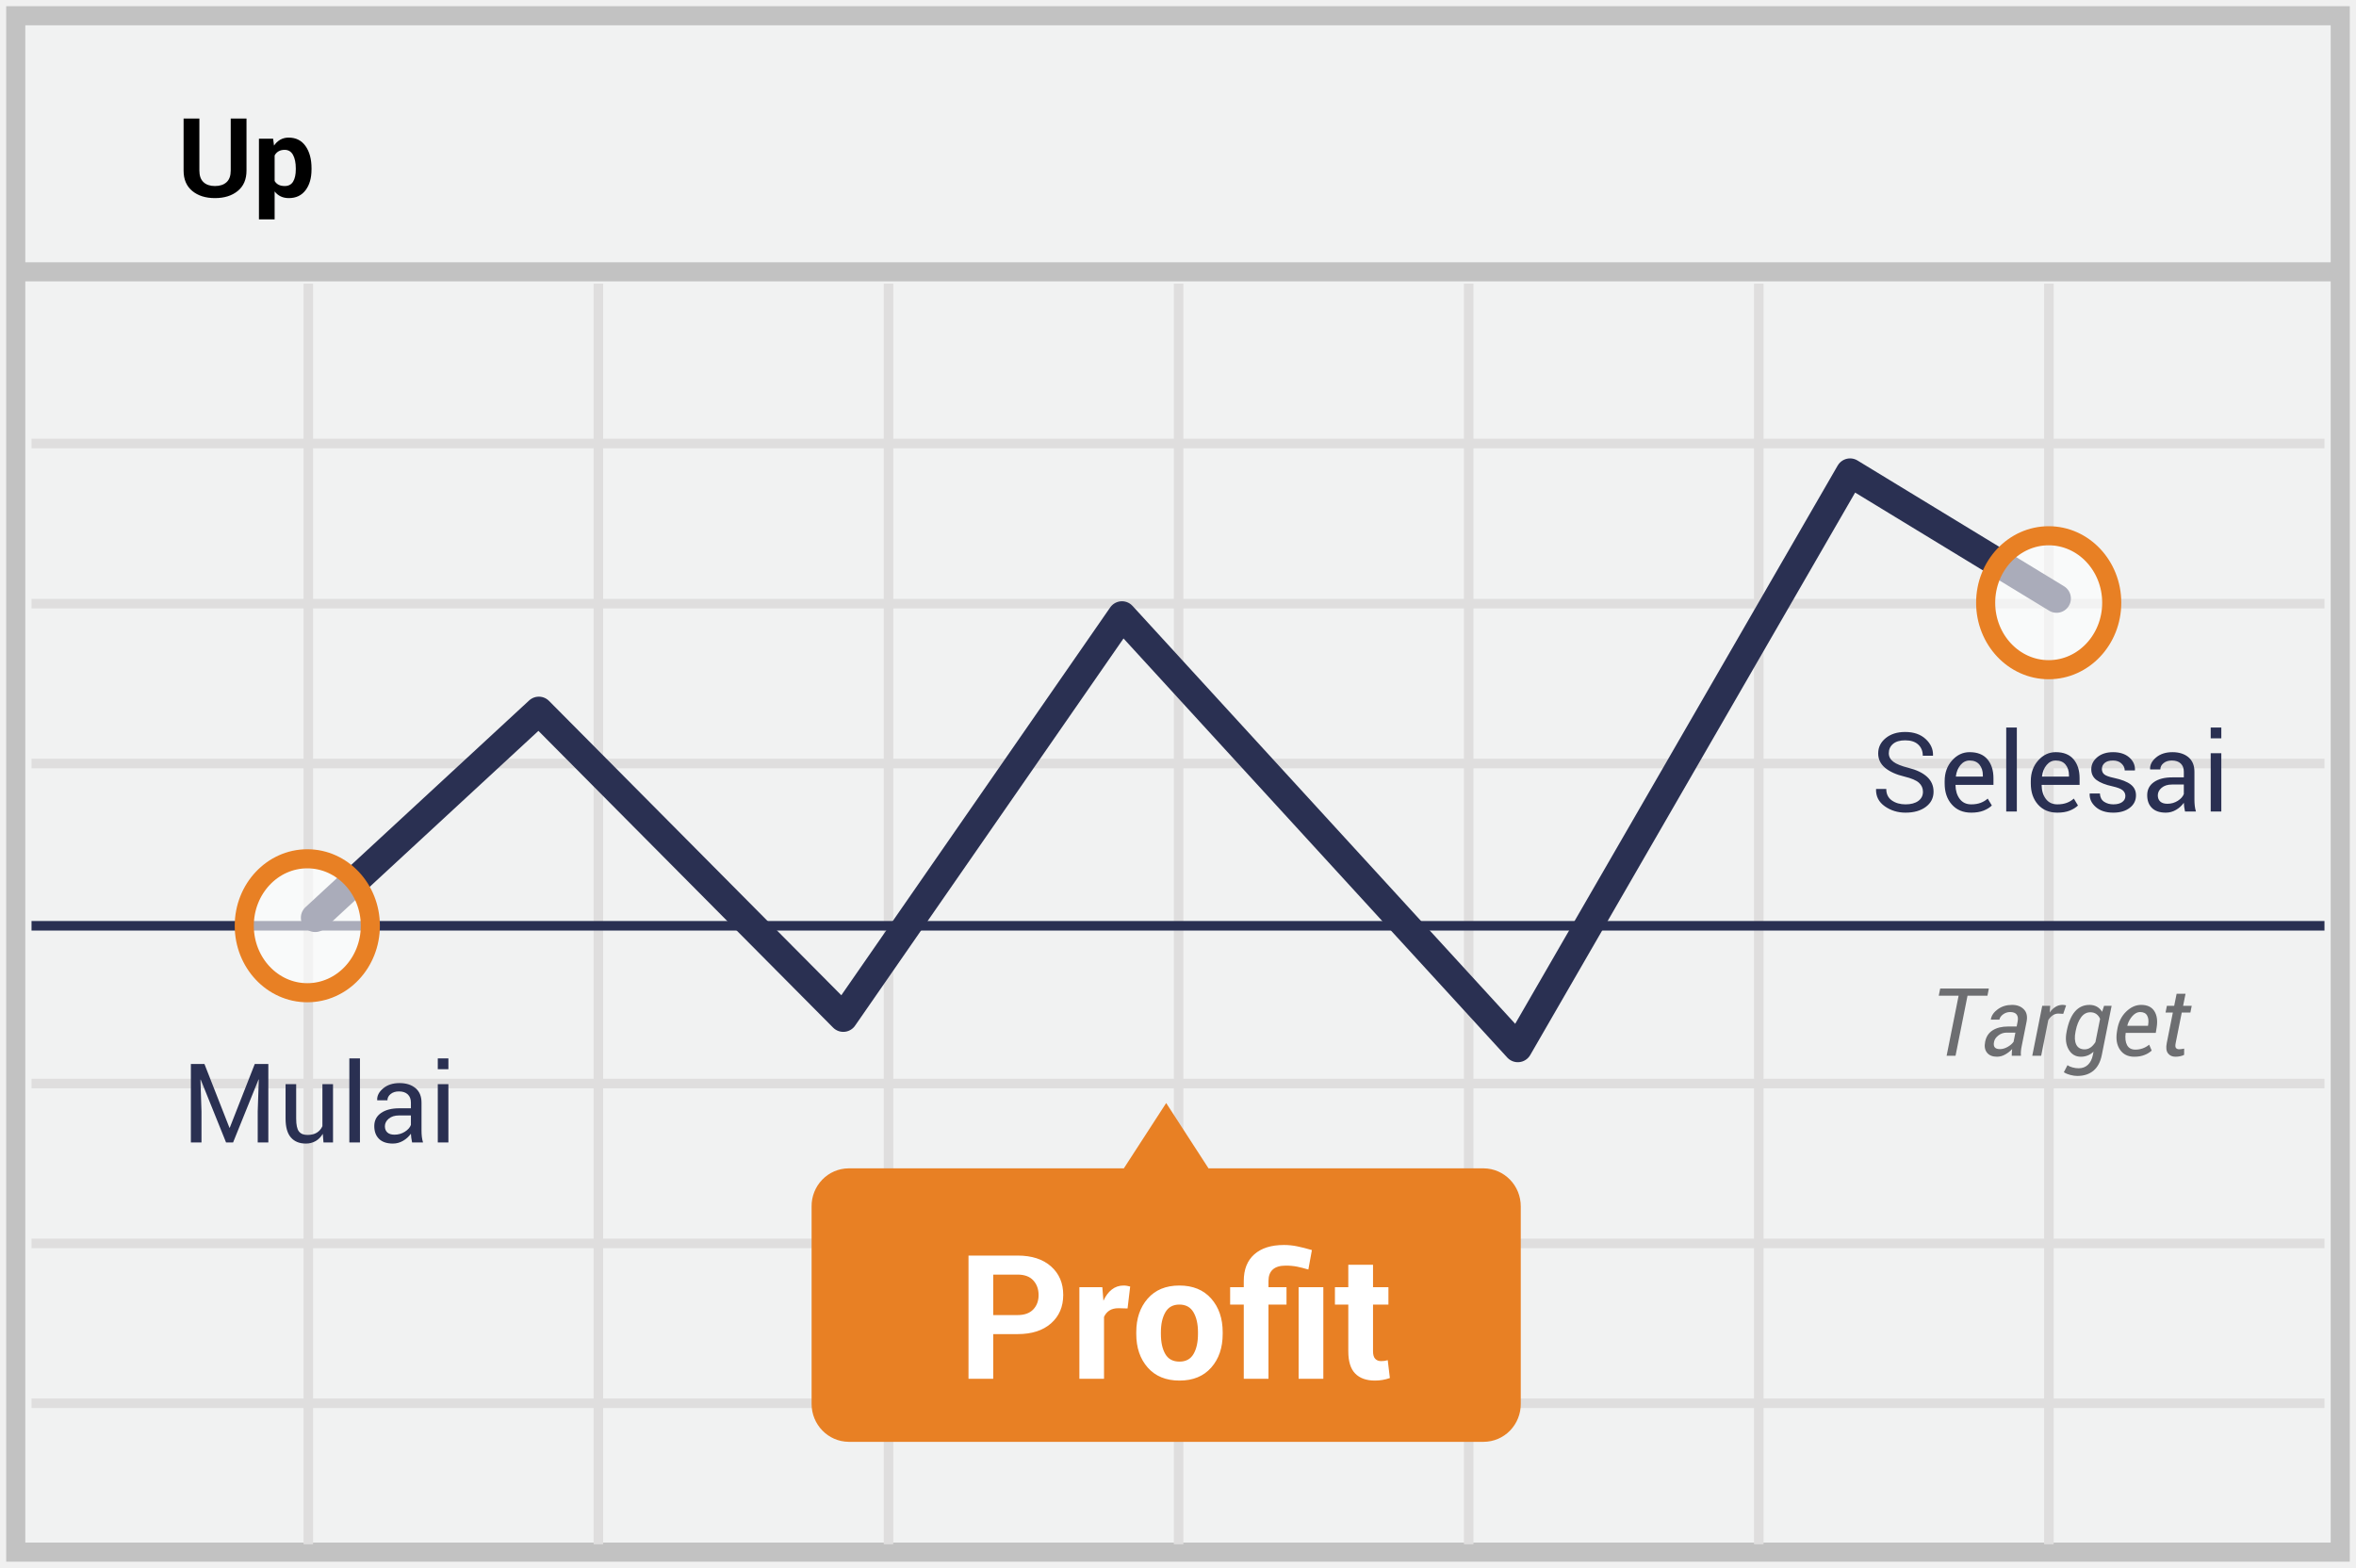
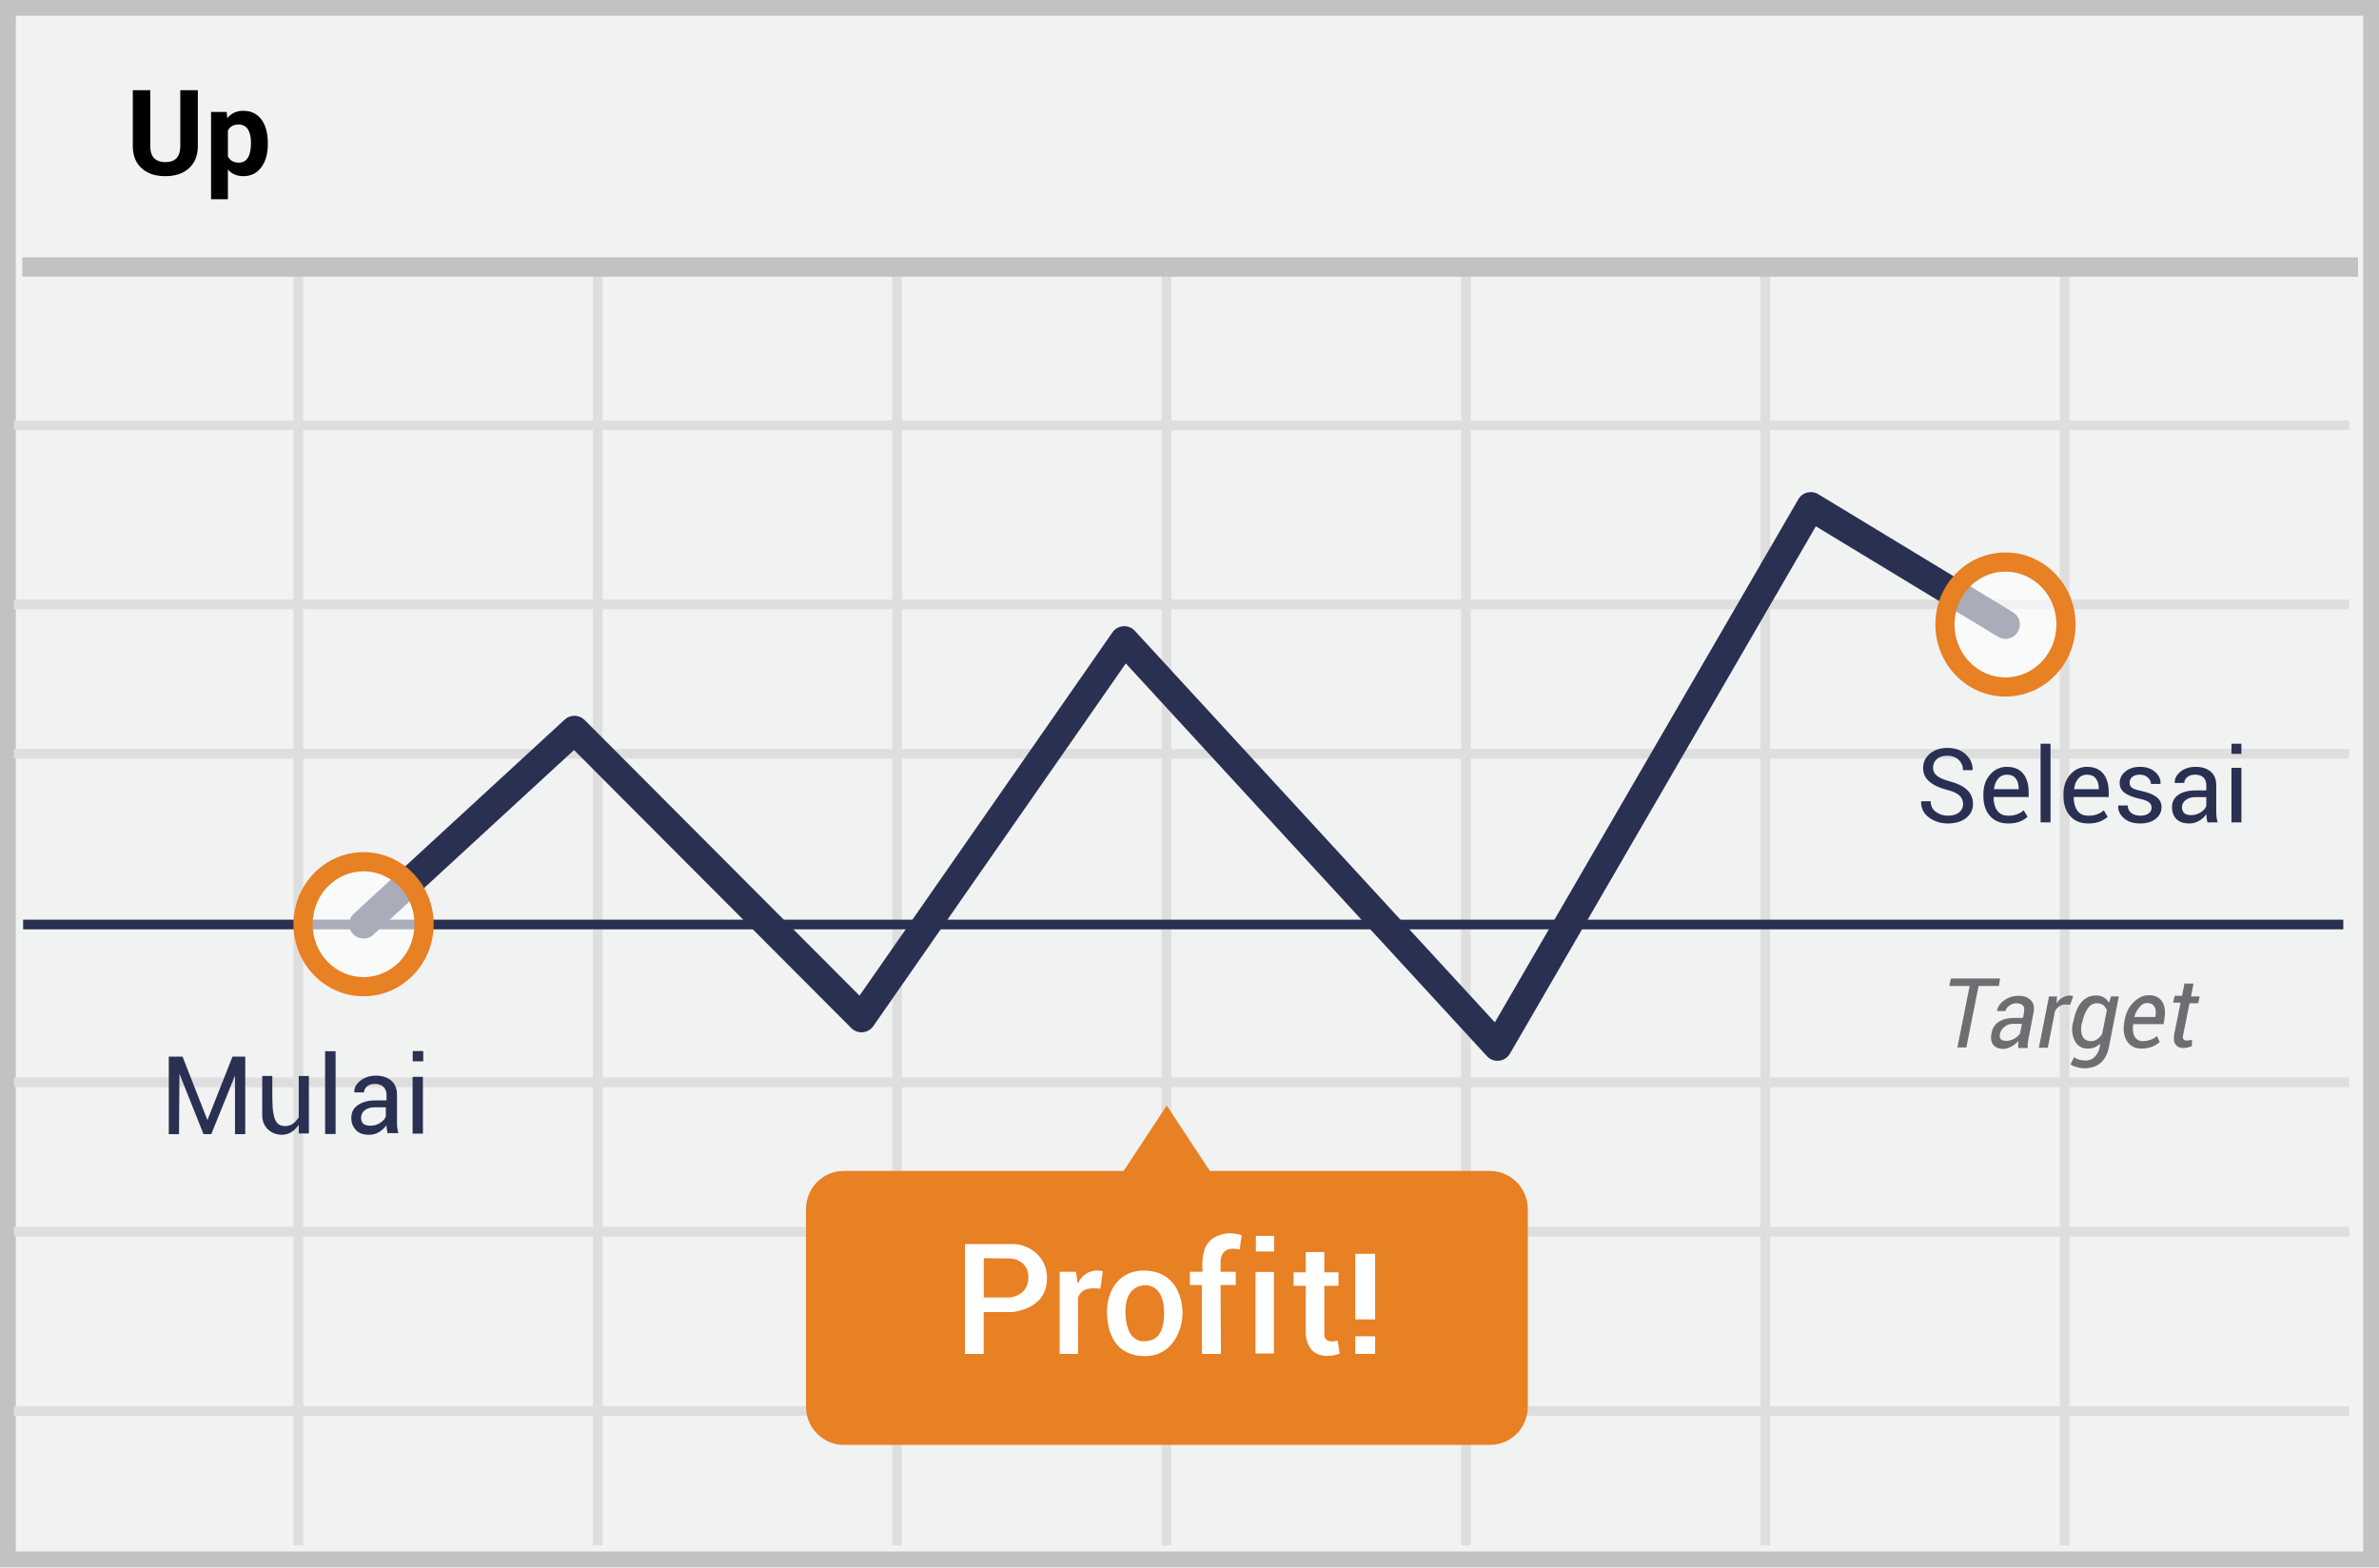
- <svg xmlns="http://www.w3.org/2000/svg" width="299" height="199">
-   <g transform="translate(2 2)" fill="none" fill-rule="evenodd">
-     <path stroke="#C2C2C2" stroke-width="2.423" fill="#F1F2F2" d="M0 0h295v195H0z" />
-     <path d="M2 54.29h291M2 74.618h291M2 94.908h291M2 135.526h291M2 155.816h291M2 176.106h291M37.127 34v160M73.943 34v160M110.76 34v160m36.816-160v160m36.816-160v160m36.816-160v160m36.816-160v160" stroke="#DFDEDE" stroke-width="1.211" />
-     <path d="M2 115.5h291" stroke="#2A3052" stroke-width="1.211" stroke-linejoin="round" />
-     <path d="M0 32.5h295" stroke="#C2C2C2" stroke-width="2.423" />
-     <path stroke="#2A3052" stroke-width="3.634" stroke-linecap="round" stroke-linejoin="round" d="M38 114.479l28.385-26.24 38.636 38.911 35.369-51.021L190.627 131l42.165-73L259 73.96" />
-     <path d="M186.298 146.29h-34.925L146 138l-5.373 8.29h-34.925a4.69 4.69 0 0 0-3.345 1.43 4.829 4.829 0 0 0-1.357 3.415v25.02c-.016 2.653 2.086 4.82 4.702 4.845h80.596a4.69 4.69 0 0 0 3.345-1.43 4.829 4.829 0 0 0 1.357-3.415v-25.02c.016-2.654-2.086-4.82-4.702-4.845z" fill="#E88024" />
-     <ellipse cx="8.512" cy="8.677" rx="8.137" ry="8.486" opacity=".6" transform="translate(250 66)" fill="#FFF" />
-     <ellipse stroke="#E88024" stroke-width="2.423" cx="258" cy="74.5" rx="8" ry="8.5" />
-     <ellipse cx="9.037" cy="9.076" rx="8.137" ry="8.486" opacity=".6" transform="translate(28 106)" fill="#FFF" />
-     <ellipse stroke="#E88024" stroke-width="2.423" cx="37" cy="115.5" rx="8" ry="8.5" />
-     <path d="M29.284 13.047v6.603c0 1.117-.369 1.978-1.107 2.584-.739.606-1.705.91-2.899.91-1.19 0-2.15-.304-2.881-.91-.731-.606-1.097-1.467-1.097-2.584v-6.603h2.003v6.603c0 .657.175 1.148.526 1.474.351.325.834.488 1.45.488.624 0 1.114-.161 1.469-.485.356-.324.533-.816.533-1.477v-6.603h2.003zm8.251 6.46c0 1.094-.253 1.973-.759 2.639-.505.665-1.212.998-2.119.998-.387 0-.731-.072-1.032-.216a2.12 2.12 0 0 1-.772-.632v3.548h-1.99v-10.24h1.798l.116.875a2.37 2.37 0 0 1 .79-.749 2.136 2.136 0 0 1 1.077-.263c.916 0 1.627.358 2.132 1.073.506.716.76 1.657.76 2.823v.144zm-1.996-.144c0-.697-.116-1.262-.349-1.695-.232-.433-.587-.65-1.066-.65-.3 0-.557.062-.769.185-.212.123-.38.299-.502.526v3.24c.123.21.29.37.502.48.212.109.473.163.783.163.483 0 .837-.189 1.063-.567.225-.378.338-.891.338-1.538v-.144z" fill="#000" fill-rule="nonzero" />
-     <path d="M242.042 98.491c0-.456-.17-.837-.513-1.145-.342-.307-.948-.566-1.818-.776-1.053-.25-1.874-.62-2.464-1.107-.59-.488-.886-1.1-.886-1.839 0-.775.318-1.422.954-1.941.636-.52 1.46-.78 2.471-.78 1.09 0 1.956.299 2.601.896s.956 1.29.933 2.078l-.013.041h-1.286c0-.583-.192-1.055-.577-1.415-.385-.36-.938-.54-1.658-.54-.67 0-1.184.151-1.541.454-.358.304-.537.699-.537 1.187 0 .432.194.794.581 1.083.387.29 1.016.543 1.887.762 1.048.26 1.845.643 2.392 1.149.547.506.82 1.132.82 1.88 0 .802-.327 1.446-.984 1.934-.656.488-1.513.732-2.57.732-.994 0-1.872-.27-2.635-.807-.764-.538-1.134-1.258-1.111-2.16l.014-.041h1.285c0 .638.234 1.123.704 1.456.47.332 1.05.499 1.743.499.679 0 1.217-.144 1.613-.43.397-.288.595-.678.595-1.17zm6.125 2.653c-1.03 0-1.85-.343-2.458-1.03-.608-.685-.912-1.575-.912-2.669v-.3c0-1.053.313-1.93.94-2.629.626-.7 1.368-1.05 2.225-1.05.998 0 1.752.302 2.263.903.51.602.765 1.404.765 2.406v.841h-4.799l-.02.034c.014.711.194 1.296.54 1.754.346.458.832.687 1.456.687.456 0 .856-.065 1.2-.195s.641-.309.892-.537l.526.875c-.264.26-.613.477-1.046.65-.433.173-.957.26-1.572.26zm-.205-6.618c-.451 0-.836.19-1.155.571-.32.38-.515.858-.588 1.432l.013.034h3.412v-.177c0-.529-.142-.971-.424-1.326-.283-.356-.702-.534-1.258-.534zm5.995 6.474h-1.347V90.336h1.347V101zm5.14.144c-1.03 0-1.848-.343-2.457-1.03-.608-.685-.912-1.575-.912-2.669v-.3c0-1.053.313-1.93.94-2.629.626-.7 1.368-1.05 2.225-1.05.998 0 1.752.302 2.262.903.51.602.766 1.404.766 2.406v.841h-4.799l-.02.034c.013.711.193 1.296.54 1.754.346.458.831.687 1.456.687.455 0 .855-.065 1.2-.195.343-.13.64-.309.891-.537l.527.875c-.265.26-.613.477-1.046.65-.433.173-.957.26-1.572.26zm-.204-6.618c-.452 0-.837.19-1.156.571-.319.38-.515.858-.588 1.432l.014.034h3.411v-.177c0-.529-.141-.971-.424-1.326-.282-.356-.701-.534-1.257-.534zm8.838 4.512a.917.917 0 0 0-.338-.731c-.226-.192-.653-.358-1.282-.5-.897-.195-1.573-.46-2.027-.796-.453-.335-.68-.792-.68-1.37 0-.602.256-1.115.766-1.538.51-.424 1.176-.636 1.996-.636.861 0 1.546.22 2.054.663.508.442.751.98.728 1.613l-.013.041h-1.286c0-.323-.135-.614-.406-.871-.271-.258-.63-.387-1.077-.387-.479 0-.834.105-1.066.315a.986.986 0 0 0-.349.759c0 .291.103.521.308.69.205.169.622.319 1.25.451.935.2 1.63.473 2.086.817.455.344.683.806.683 1.384 0 .657-.265 1.188-.796 1.593-.531.406-1.225.609-2.082.609-.943 0-1.686-.24-2.228-.718-.543-.479-.8-1.037-.773-1.675l.014-.041h1.285c.023.478.2.828.533 1.05.333.22.723.33 1.17.33.478 0 .853-.096 1.124-.29.27-.193.406-.447.406-.762zM275.3 101c-.046-.223-.081-.42-.106-.591a4.34 4.34 0 0 1-.045-.516 3.14 3.14 0 0 1-.98.892c-.404.239-.838.359-1.303.359-.77 0-1.357-.198-1.76-.592-.403-.394-.605-.937-.605-1.63 0-.707.286-1.26.858-1.658.572-.399 1.348-.598 2.328-.598h1.462v-.731c0-.433-.132-.776-.396-1.03-.264-.252-.638-.379-1.121-.379-.433 0-.785.11-1.056.332-.271.22-.407.486-.407.796h-1.285l-.014-.04c-.027-.538.227-1.03.762-1.477.536-.447 1.227-.67 2.075-.67.839 0 1.513.213 2.023.639.51.426.766 1.04.766 1.842v3.562c0 .264.014.52.041.765.027.246.078.488.15.725H275.3zm-2.236-.984c.488 0 .928-.126 1.32-.376.392-.251.647-.538.765-.862v-1.203h-1.51c-.543 0-.977.137-1.303.41-.325.274-.488.595-.488.964 0 .328.102.588.307.78.205.19.508.287.91.287zm6.843.984h-1.346v-7.396h1.346V101zm0-9.29h-1.346v-1.374h1.346v1.374zM23.946 133.047l3.172 8.087h.041l3.172-8.087h1.723V143h-1.347v-3.938l.137-4.046-.034-.007L27.583 143h-.895l-3.213-7.97-.035.006.13 4.026V143h-1.346v-9.953h1.722zm15.019 8.86c-.233.396-.531.701-.896.915a2.45 2.45 0 0 1-1.264.322c-.807 0-1.436-.258-1.887-.773-.451-.515-.677-1.317-.677-2.406v-4.361h1.347v4.375c0 .788.116 1.33.349 1.626.232.297.594.445 1.086.445.479 0 .874-.097 1.186-.29.313-.194.548-.469.708-.824v-5.332h1.347V143h-1.21l-.09-1.094zM43.682 143h-1.347v-10.664h1.347V143zm6.617 0c-.046-.223-.081-.42-.106-.591a4.34 4.34 0 0 1-.045-.516 3.14 3.14 0 0 1-.98.892c-.404.239-.838.359-1.303.359-.77 0-1.357-.198-1.76-.592-.403-.394-.605-.937-.605-1.63 0-.707.286-1.26.858-1.658.572-.399 1.348-.598 2.328-.598h1.462v-.731c0-.433-.132-.776-.396-1.03-.264-.252-.638-.379-1.121-.379-.433 0-.785.11-1.056.332-.271.22-.407.486-.407.796h-1.285l-.014-.04c-.027-.538.227-1.03.762-1.477.536-.447 1.227-.67 2.075-.67.839 0 1.513.213 2.023.639.51.426.766 1.04.766 1.842v3.562c0 .264.014.52.041.765.027.246.078.488.15.725H50.3zm-2.236-.984c.488 0 .928-.126 1.32-.376.392-.251.647-.538.765-.862v-1.203h-1.51c-.543 0-.977.137-1.303.41-.325.274-.488.595-.488.964 0 .328.102.588.307.78.205.19.508.287.91.287zm6.843.984H53.56v-7.396h1.346V143zm0-9.29H53.56v-1.374h1.346v1.374z" fill="#2A3052" fill-rule="nonzero" />
-     <path d="M250.225 124.377h-2.526L246.176 132h-1.131l1.523-7.623h-2.52l.182-.908h6.176l-.181.908zm3.088 7.623c0-.191.003-.349.011-.472s.022-.249.041-.378a3.632 3.632 0 0 1-.9.695 2.095 2.095 0 0 1-1.016.278c-.578 0-1.005-.173-1.28-.519-.275-.345-.353-.807-.232-1.385.126-.645.443-1.128.953-1.45.51-.323 1.163-.484 1.96-.484h1.084l.123-.627c.078-.394.035-.694-.13-.9-.163-.204-.437-.307-.82-.307-.328 0-.625.097-.89.29-.266.194-.424.42-.475.677h-1.072l-.012-.035c.078-.488.371-.917.88-1.286.507-.37 1.112-.554 1.816-.554.628 0 1.125.186 1.49.56.366.373.482.895.35 1.567l-.61 3.053c-.05.238-.086.459-.105.662-.02.203-.02.408 0 .615h-1.167zm-1.5-.844c.316 0 .638-.092.966-.275.328-.184.582-.4.762-.65l.234-1.167h-1.119c-.386 0-.734.12-1.043.358-.308.238-.492.512-.55.82-.063.301-.034.529.087.683.121.154.342.231.662.231zm8.033-4.476l-.621-.035c-.258 0-.496.073-.712.22a1.934 1.934 0 0 0-.566.617l-.902 4.518h-1.13l1.265-6.34h1.013l-.07.85c.219-.309.466-.547.741-.715a1.675 1.675 0 0 1 1.345-.188l-.363 1.073zm.45 2.15c.216-1.086.564-1.905 1.047-2.458.482-.553 1.096-.829 1.843-.829.347 0 .658.076.931.228.274.153.494.37.662.65l.246-.76h.961l-1.248 6.257c-.176.875-.528 1.534-1.057 1.978-.53.443-1.216.665-2.06.665-.266 0-.561-.043-.888-.13a2.766 2.766 0 0 1-.811-.34l.463-.896c.16.118.37.212.633.284.261.073.523.109.785.109.472 0 .864-.148 1.175-.442.31-.295.518-.705.624-1.228l.087-.434c-.222.211-.468.37-.738.478a2.32 2.32 0 0 1-.867.161c-.68 0-1.196-.306-1.55-.917-.353-.611-.44-1.362-.26-2.253l.023-.123zm1.108.123c-.136.668-.107 1.207.088 1.617.196.41.551.616 1.067.616.277 0 .528-.08.753-.238.224-.158.43-.384.618-.677l.591-2.953a1.41 1.41 0 0 0-.468-.609c-.207-.152-.463-.229-.768-.229-.469 0-.86.214-1.175.642-.314.428-.542.997-.682 1.708l-.024.123zm7.453 3.17c-.796 0-1.399-.296-1.807-.888-.408-.591-.538-1.352-.39-2.282l.041-.258c.149-.937.519-1.697 1.11-2.279.592-.582 1.232-.873 1.92-.873.777 0 1.333.26 1.67.78.335.519.437 1.204.304 2.056l-.117.72h-3.82c-.086.65-.027 1.165.178 1.547.205.383.556.575 1.052.575a2.714 2.714 0 0 0 1.752-.627l.322.75a2.9 2.9 0 0 1-.914.556c-.37.149-.804.223-1.3.223zm.733-5.672c-.328 0-.646.164-.952.492a2.857 2.857 0 0 0-.66 1.22l.018.034h2.608l.023-.152c.074-.473.03-.857-.135-1.151-.164-.295-.465-.443-.902-.443zm5.777-2.32l-.31 1.53h1.095l-.17.855h-1.095l-.768 3.85c-.066.316-.057.53.03.64.085.112.224.168.415.168.09 0 .199-.009.326-.027.127-.017.227-.036.301-.055l-.005.79c-.114.071-.275.129-.484.174a2.936 2.936 0 0 1-.618.067c-.41 0-.726-.144-.946-.434-.221-.289-.27-.73-.15-1.324l.768-3.85h-.926l.17-.855h.926l.31-1.53h1.131z" fill="#6D6E71" fill-rule="nonzero" />
-     <path d="M124.05 167.328V173h-3.137v-15.64h6.23c1.798 0 3.212.458 4.244 1.374 1.031.917 1.547 2.124 1.547 3.62 0 1.497-.516 2.7-1.547 3.61-1.032.91-2.446 1.364-4.243 1.364h-3.094zm0-2.417h3.094c.873 0 1.536-.238 1.987-.714.451-.476.677-1.083.677-1.821 0-.752-.224-1.373-.672-1.864-.447-.49-1.112-.736-1.992-.736h-3.094v5.135zm17.048-.838l-1.15-.032c-.465 0-.848.097-1.15.29-.3.193-.53.466-.687.816V173h-3.126v-11.623h2.911l.14 1.719c.272-.609.625-1.083 1.058-1.424.434-.34.933-.51 1.499-.51.157 0 .302.013.435.038.132.025.267.055.403.091l-.333 2.782zm1.106 3.008c0-1.733.483-3.153 1.45-4.26.967-1.106 2.306-1.659 4.018-1.659 1.719 0 3.065.552 4.039 1.654.974 1.103 1.46 2.525 1.46 4.265v.226c0 1.747-.484 3.17-1.455 4.27-.97 1.099-2.311 1.649-4.023 1.649-1.718 0-3.063-.55-4.033-1.65-.97-1.099-1.456-2.522-1.456-4.27v-.225zm3.126.226c0 1.06.186 1.91.559 2.55.372.642.974.962 1.804.962.81 0 1.402-.322 1.778-.966.376-.645.564-1.494.564-2.546v-.226c0-1.031-.19-1.873-.57-2.524-.379-.652-.977-.978-1.793-.978-.81 0-1.402.328-1.778.983-.376.655-.564 1.495-.564 2.52v.225zM155.847 173v-9.42h-1.73v-2.203h1.73v-.795c0-1.46.445-2.587 1.337-3.378.892-.792 2.147-1.187 3.765-1.187.559 0 1.11.055 1.655.166.544.111 1.174.27 1.89.478l-.451 2.47c-.523-.157-.997-.278-1.423-.364a7.47 7.47 0 0 0-1.467-.13c-.723 0-1.265.165-1.627.495-.362.33-.543.813-.543 1.45v.795h2.288v2.202h-2.288V173h-3.136zm10.097 0h-3.136v-11.623h3.136V173zm6.306-14.47v2.847h1.955v2.202h-1.955v5.919c0 .451.093.773.28.967.185.193.436.29.751.29.165 0 .306-.01.425-.027.118-.018.256-.048.413-.091l.269 2.266a5.567 5.567 0 0 1-1.901.322c-1.082 0-1.915-.297-2.498-.891-.584-.594-.876-1.536-.876-2.825v-5.93h-1.697v-2.202h1.697v-2.847h3.137z" fill="#FFF" fill-rule="nonzero" />
+ <svg xmlns="http://www.w3.org/2000/svg" width="299px" height="197px" viewBox="0 0 299 197" version="1.1">
+   <g id="Page-1" stroke="none" stroke-width="1" fill="none" fill-rule="evenodd">
+     <g id="Up">
+       <polygon id="Path" fill="#F1F2F2" points="0 0 299 0 299 197 0 197" />
+       <path d="M1.987,1.98 L1.987,195.02 L297.013,195.02 L297.013,1.98 L1.987,1.98 Z M299,0 L299,197 L0,197 L0,0 L299,0 Z" id="Path" fill="#C2C2C2" fill-rule="nonzero" />
+       <path d="M1.749,54.055 L1.749,52.84 L295.237,52.84 L295.237,54.055 L1.749,54.055 Z M1.749,76.585 L1.749,75.37 L295.237,75.37 L295.237,76.585 L1.749,76.585 Z M1.749,95.36 L1.749,94.145 L295.237,94.145 L295.237,95.36 L1.749,95.36 Z M1.749,136.665 L1.749,135.45 L295.237,135.45 L295.237,136.665 L1.749,136.665 Z M1.749,155.44 L1.749,154.225 L295.237,154.225 L295.237,155.44 L1.749,155.44 Z M1.749,177.97 L1.749,176.755 L295.237,176.755 L295.237,177.97 L1.749,177.97 Z M36.887,32.795 L38.102,32.795 L38.102,194.26 L36.887,194.26 L36.887,32.795 Z M74.514,32.795 L75.729,32.795 L75.729,194.26 L74.514,194.26 L74.514,32.795 Z M112.14,32.795 L113.355,32.795 L113.355,194.26 L112.14,194.26 L112.14,32.795 Z M146.004,32.795 L147.219,32.795 L147.219,194.26 L146.004,194.26 L146.004,32.795 Z M183.631,32.795 L184.846,32.795 L184.846,194.26 L183.631,194.26 L183.631,32.795 Z M221.258,32.795 L222.473,32.795 L222.473,194.26 L221.258,194.26 L221.258,32.795 Z M258.884,32.795 L260.099,32.795 L260.099,194.26 L258.884,194.26 L258.884,32.795 Z" id="Shape" fill="#DFDEDE" fill-rule="nonzero" />
+       <polygon id="Path" fill="#2A3052" fill-rule="nonzero" points="2.906 116.82 2.906 115.605 294.513 115.605 294.513 116.82" />
+       <polygon id="Path" fill="#C2C2C2" fill-rule="nonzero" points="2.799 34.78 2.799 32.349 296.363 32.349 296.363 34.78" />
+       <path d="M187.24,147.191 L152.059,147.191 L146.64,138.968 L141.222,147.191 L106.041,147.191 C103.407,147.191 101.3,149.332 101.3,151.998 L101.3,176.818 C101.3,179.484 103.445,181.625 106.041,181.625 L187.277,181.625 C189.911,181.625 192.018,179.484 192.018,176.818 L192.018,151.998 C192.018,149.332 189.873,147.191 187.24,147.191 Z" id="Path" fill="#E88024" />
+       <g id="Group" transform="translate(38, 63)">
+         <path d="M34.145,31.281 L8.915,54.505 C8.182,55.18 7.04,55.133 6.365,54.399 C5.69,53.666 5.737,52.524 6.471,51.849 L32.976,27.45 C33.689,26.794 34.792,26.818 35.477,27.504 L70.027,62.155 L101.82,16.486 C102.48,15.538 103.848,15.445 104.63,16.295 L149.88,65.512 L188.023,-0.245 C188.53,-1.119 189.656,-1.407 190.52,-0.882 L214.991,13.958 C215.843,14.475 216.115,15.585 215.598,16.437 C215.081,17.289 213.971,17.561 213.119,17.045 L190.222,3.159 L151.773,69.445 C151.162,70.497 149.706,70.656 148.883,69.761 L103.496,20.396 L71.756,65.991 C71.113,66.914 69.791,67.031 68.996,66.234 L34.145,31.281 Z" id="Path" fill="#2A3052" fill-rule="nonzero" />
+         <ellipse id="Oval" fill="#FFFFFF" opacity="0.6" cx="214.055" cy="15.501" rx="7.608" ry="7.855" />
+         <path d="M214.055,24.56 C209.18,24.56 205.244,20.496 205.244,15.501 C205.244,10.507 209.18,6.443 214.055,6.443 C218.93,6.443 222.866,10.507 222.866,15.501 C222.866,20.496 218.93,24.56 214.055,24.56 Z M214.055,22.153 C217.583,22.153 220.459,19.183 220.459,15.501 C220.459,11.819 217.583,8.85 214.055,8.85 C210.527,8.85 207.651,11.819 207.651,15.501 C207.651,19.183 210.527,22.153 214.055,22.153 Z" id="Oval" fill="#E88024" fill-rule="nonzero" />
+         <ellipse id="Oval" fill="#FFFFFF" opacity="0.6" cx="7.692" cy="53.177" rx="7.608" ry="7.855" />
+         <path d="M7.693,62.235 C2.818,62.235 -1.118,58.171 -1.118,53.177 C-1.118,48.183 2.818,44.119 7.693,44.119 C12.568,44.119 16.504,48.183 16.504,53.177 C16.504,58.171 12.568,62.235 7.693,62.235 Z M7.693,59.828 C11.221,59.828 14.097,56.859 14.097,53.177 C14.097,49.495 11.221,46.525 7.693,46.525 C4.165,46.525 1.289,49.495 1.289,53.177 C1.289,56.859 4.165,59.828 7.693,59.828 Z" id="Oval" fill="#E88024" fill-rule="nonzero" />
+       </g>
+       <path d="M48.616,141.917 C48.581,141.745 48.581,141.607 48.581,141.433 C48.331,141.781 48.014,142.075 47.648,142.298 C47.268,142.54 46.853,142.644 46.403,142.644 C45.677,142.644 45.124,142.471 44.743,142.056 C44.342,141.64 44.13,141.077 44.156,140.5 C44.156,139.809 44.433,139.29 44.986,138.91 C45.539,138.53 46.265,138.322 47.198,138.322 L48.581,138.322 L48.581,137.631 C48.581,137.216 48.443,136.87 48.201,136.628 C47.959,136.386 47.579,136.248 47.129,136.248 C46.714,136.248 46.369,136.351 46.127,136.558 C45.885,136.766 45.747,137.043 45.747,137.319 L44.537,137.319 L44.537,137.285 C44.502,136.766 44.744,136.282 45.262,135.867 C45.781,135.452 46.438,135.21 47.232,135.21 C48.028,135.21 48.685,135.418 49.169,135.833 C49.653,136.248 49.895,136.835 49.895,137.596 L49.895,141.019 C49.895,141.261 49.895,141.503 49.93,141.745 C49.964,141.987 49.999,142.229 50.068,142.436 L48.72,142.436 L48.72,142.506 C48.685,142.298 48.65,142.09 48.616,141.917 Z M46.523,141.503 C46.973,141.503 47.423,141.399 47.768,141.157 C48.148,140.915 48.39,140.638 48.494,140.327 L48.494,139.187 L47.076,139.187 C46.558,139.187 46.143,139.325 45.832,139.567 C45.544,139.79 45.377,140.136 45.382,140.5 C45.382,140.811 45.486,141.053 45.659,141.26 C45.866,141.399 46.143,141.503 46.523,141.503 Z M37.547,135.255 L38.823,135.255 L38.823,142.477 L37.547,142.477 L37.547,141.405 C37.142,141.928 36.475,142.769 35.135,142.628 C33.795,142.486 32.966,141.435 32.96,140.277 C32.955,139.118 32.966,134.863 32.96,135.255 L34.226,135.255 L34.226,137.991 C34.226,141.191 34.93,141.546 35.892,141.546 C36.854,141.546 37.326,140.733 37.547,140.462 C37.537,138.941 37.537,137.206 37.547,135.255 Z M29.535,142.56 L30.824,142.56 L30.824,132.82 L29.224,132.82 L26.068,140.799 L22.944,132.819 L21.213,132.819 L21.213,142.56 L22.496,142.56 L22.556,134.986 L25.579,142.56 L26.555,142.56 L29.535,135.202 L29.535,142.56 Z M40.86,132.141 L42.178,132.141 L42.178,142.551 L40.86,142.551 L40.86,132.141 Z M51.858,135.36 L53.154,135.36 L53.154,142.496 L51.858,142.496 L51.858,135.36 Z M51.875,132.119 L51.875,133.406 L53.195,133.406 L53.195,132.119 L51.875,132.119 Z" id="Shape" fill="#2A3052" fill-rule="nonzero" />
+       <path d="M172.83,165.85 L170.338,165.85 L170.338,157.606 L172.83,157.606 L172.83,165.85 Z M172.83,170.187 L170.338,170.187 L170.338,167.972 L172.83,167.972 L172.83,170.187 Z" id="Shape" fill="#FFFFFF" fill-rule="nonzero" />
+       <path d="M143.713,159.712 C146.599,159.712 148.164,161.472 148.56,164.107 C148.956,166.744 147.533,170.467 143.916,170.467 C140.299,170.467 139.129,167.717 139.129,164.871 C139.129,162.025 140.826,159.711 143.713,159.711 L143.713,159.712 Z M143.739,161.559 C142.881,161.639 141.36,162.24 141.449,165.086 C141.538,167.932 142.782,168.601 143.739,168.601 C144.695,168.601 146.308,168.336 146.308,165.098 C146.308,161.861 144.597,161.478 143.738,161.558 L143.739,161.559 Z M138.596,159.779 C138.501,160.674 138.397,161.409 138.285,161.986 C137.16,161.913 135.992,161.806 135.481,163.121 L135.495,170.192 L133.18,170.192 L133.18,159.862 L135.24,159.862 C135.338,160.552 135.4,161.054 135.424,161.37 C136.135,160.04 137.193,159.51 138.596,159.78 L138.596,159.779 Z M123.635,170.192 L121.277,170.192 L121.277,156.384 L127.349,156.384 C129.251,156.384 131.853,157.97 131.569,161.114 C131.379,163.21 129.972,164.482 127.349,164.929 L123.635,164.929 L123.635,170.193 L123.635,170.192 Z M123.645,163.097 L126.761,163.097 C127.531,163.097 129.248,162.563 129.248,160.584 C129.248,158.606 127.546,158.152 126.761,158.178 C126.238,158.196 125.2,158.188 123.646,158.152 L123.646,163.097 L123.645,163.097 Z M156.065,155.272 C155.957,155.823 155.901,156.37 155.815,157.07 C155.458,156.991 153.45,156.483 153.401,158.66 L153.401,159.862 L155.313,159.862 L155.313,161.528 L153.401,161.528 L153.45,170.192 L151.058,170.192 L151.058,161.528 L149.551,161.528 L149.551,159.862 L151.147,159.862 C150.983,157.735 151.413,156.338 152.437,155.672 C153.975,154.672 155.489,155.085 156.065,155.272 Z M157.798,159.886 L160.112,159.886 L160.112,170.138 L157.798,170.138 L157.798,159.886 Z M157.843,155.356 L157.843,157.316 L160.146,157.316 L160.146,155.356 L157.843,155.356 Z M166.444,157.387 L166.444,159.937 L168.229,159.937 L168.229,161.627 L166.444,161.627 L166.444,167.738 C166.444,168.972 168.007,168.563 168.109,168.512 L168.382,170.145 C168.229,170.246 164.506,171.571 164.11,167.738 L164.11,161.626 L162.575,161.626 L162.575,159.936 L164.11,159.936 L164.11,157.386 L166.444,157.386 L166.444,157.387 Z" id="Shape" fill="#FFFFFF" fill-rule="nonzero" />
+       <path d="M246.725,101.051 C246.725,100.633 246.575,100.282 246.275,99.999 C245.975,99.716 245.447,99.475 244.69,99.277 C243.752,99.044 243.02,98.702 242.494,98.25 C241.968,97.798 241.704,97.23 241.704,96.545 C241.704,95.822 241.988,95.22 242.554,94.738 C243.12,94.257 243.856,94.016 244.76,94.016 C245.732,94.016 246.506,94.292 247.083,94.843 C247.66,95.394 247.94,96.038 247.923,96.773 L247.903,96.811 L246.713,96.811 C246.713,96.287 246.529,95.854 246.163,95.511 C245.798,95.169 245.33,94.998 244.76,94.998 C244.177,94.998 243.73,95.14 243.42,95.423 C243.109,95.706 242.953,96.073 242.953,96.526 C242.953,96.927 243.123,97.262 243.463,97.53 C243.803,97.799 244.356,98.034 245.121,98.237 C246.051,98.478 246.759,98.833 247.245,99.302 C247.731,99.772 247.974,100.35 247.974,101.039 C247.974,101.783 247.681,102.38 247.096,102.833 C246.51,103.285 245.746,103.511 244.804,103.511 C243.913,103.511 243.126,103.261 242.444,102.763 C241.761,102.264 241.43,101.597 241.451,100.76 L241.464,100.722 L242.656,100.722 C242.656,101.301 242.876,101.748 243.315,102.062 C243.755,102.377 244.251,102.535 244.805,102.535 C245.395,102.535 245.864,102.402 246.208,102.135 C246.553,101.869 246.725,101.508 246.725,101.051 Z M252.41,103.511 C251.426,103.511 250.658,103.196 250.106,102.566 C249.555,101.936 249.279,101.109 249.279,100.082 L249.279,99.802 C249.279,98.818 249.563,98.004 250.132,97.359 C250.7,96.715 251.394,96.393 252.214,96.393 C253.131,96.393 253.819,96.678 254.277,97.248 C254.736,97.818 254.965,98.578 254.965,99.524 L254.965,100.184 L250.579,100.184 L250.559,100.214 C250.559,100.904 250.712,101.462 251.016,101.891 C251.32,102.321 251.785,102.535 252.41,102.535 C252.833,102.535 253.204,102.475 253.523,102.354 C253.842,102.234 254.115,102.068 254.343,101.856 L254.832,102.668 C254.587,102.904 254.263,103.104 253.862,103.267 C253.46,103.429 252.977,103.511 252.41,103.511 Z M252.214,97.375 C251.779,97.375 251.418,97.543 251.134,97.879 C250.848,98.215 250.674,98.645 250.61,99.169 L250.623,99.201 L253.716,99.201 L253.716,99.099 C253.716,98.601 253.594,98.189 253.349,97.863 C253.103,97.538 252.725,97.375 252.214,97.375 Z M257.716,103.378 L256.467,103.378 L256.467,93.49 L257.716,93.49 L257.716,103.378 Z M262.476,103.511 C261.491,103.511 260.723,103.196 260.172,102.566 C259.62,101.936 259.345,101.109 259.345,100.082 L259.345,99.802 C259.345,98.818 259.629,98.004 260.197,97.359 C260.766,96.715 261.46,96.393 262.279,96.393 C263.196,96.393 263.884,96.678 264.343,97.248 C264.801,97.818 265.03,98.578 265.03,99.524 L265.03,100.184 L260.644,100.184 L260.625,100.214 C260.625,100.904 260.777,101.462 261.081,101.891 C261.386,102.321 261.851,102.535 262.476,102.535 C262.898,102.535 263.269,102.475 263.588,102.354 C263.908,102.234 264.181,102.068 264.409,101.856 L264.897,102.668 C264.652,102.904 264.329,103.104 263.927,103.267 C263.526,103.429 263.042,103.511 262.476,103.511 Z M262.279,97.375 C261.844,97.375 261.484,97.543 261.199,97.879 C260.913,98.215 260.739,98.645 260.676,99.169 L260.688,99.201 L263.782,99.201 L263.782,99.099 C263.782,98.601 263.659,98.189 263.414,97.863 C263.169,97.538 262.791,97.375 262.279,97.375 Z M270.418,101.533 C270.424,101.272 270.308,101.023 270.104,100.861 C269.895,100.688 269.499,100.536 268.916,100.405 C268.109,100.232 267.489,99.989 267.056,99.676 C266.622,99.363 266.406,98.945 266.406,98.421 C266.406,97.863 266.643,97.386 267.119,96.989 C267.594,96.591 268.21,96.393 268.966,96.393 C269.744,96.393 270.374,96.604 270.856,97.027 C271.337,97.449 271.567,97.941 271.546,98.503 L271.534,98.541 L270.342,98.541 C270.342,98.246 270.212,97.977 269.952,97.736 C269.692,97.496 269.364,97.376 268.966,97.376 C268.527,97.376 268.198,97.474 267.981,97.673 C267.773,97.85 267.653,98.11 267.654,98.383 C267.654,98.653 267.748,98.863 267.936,99.01 C268.124,99.158 268.512,99.294 269.1,99.416 C269.94,99.594 270.579,99.846 271.014,100.17 C271.449,100.496 271.667,100.92 271.667,101.444 C271.667,102.053 271.42,102.549 270.928,102.934 C270.436,103.319 269.793,103.511 268.998,103.511 C268.123,103.511 267.435,103.289 266.932,102.845 C266.429,102.402 266.19,101.884 266.216,101.292 L266.228,101.254 L267.42,101.254 C267.441,101.698 267.606,102.022 267.914,102.227 C268.223,102.432 268.584,102.535 268.998,102.535 C269.442,102.535 269.789,102.441 270.041,102.253 C270.292,102.065 270.418,101.825 270.418,101.533 Z M277.435,103.378 C277.392,103.171 277.36,102.988 277.336,102.829 C277.313,102.671 277.3,102.511 277.296,102.351 C277.063,102.681 276.76,102.956 276.386,103.178 C276.021,103.397 275.604,103.513 275.178,103.511 C274.464,103.511 273.92,103.328 273.546,102.963 C273.172,102.597 272.985,102.093 272.985,101.451 C272.985,100.796 273.25,100.283 273.78,99.914 C274.31,99.544 275.03,99.359 275.939,99.359 L277.295,99.359 L277.295,98.681 C277.295,98.279 277.173,97.961 276.928,97.727 C276.682,97.492 276.336,97.375 275.888,97.375 C275.482,97.375 275.155,97.477 274.906,97.679 C274.656,97.882 274.532,98.125 274.532,98.409 L273.346,98.421 L273.334,98.383 C273.304,97.884 273.538,97.428 274.034,97.013 C274.531,96.6 275.172,96.393 275.958,96.393 C276.735,96.393 277.361,96.59 277.834,96.985 C278.307,97.38 278.544,97.95 278.544,98.694 L278.544,101.996 C278.544,102.241 278.557,102.478 278.582,102.706 C278.607,102.934 278.654,103.158 278.722,103.378 L277.435,103.378 Z M275.362,102.465 C275.814,102.465 276.222,102.349 276.585,102.116 C276.949,101.884 277.185,101.618 277.295,101.318 L277.295,100.202 L275.895,100.202 C275.392,100.202 274.989,100.329 274.687,100.582 C274.385,100.836 274.234,101.134 274.234,101.476 C274.234,101.78 274.329,102.021 274.519,102.199 C274.709,102.376 274.99,102.465 275.362,102.465 Z M281.707,103.378 L280.458,103.378 L280.458,96.519 L281.707,96.519 L281.707,103.378 Z M281.707,94.764 L280.458,94.764 L280.458,93.49 L281.707,93.49 L281.707,94.764 Z" id="Shape" fill="#2A3052" fill-rule="nonzero" />
+       <path d="M251.225,123.937 L248.675,123.937 L247.137,131.662 L246.012,131.662 L247.55,123.937 L245,123.937 L245.187,123 L251.375,123 L251.225,123.937 Z M253.662,131.7 L253.662,131.212 C253.662,131.062 253.7,130.95 253.7,130.837 C253.437,131.137 253.137,131.362 252.8,131.55 C252.462,131.737 252.125,131.85 251.787,131.85 C251.225,131.85 250.775,131.662 250.512,131.325 C250.25,130.987 250.175,130.5 250.287,129.9 C250.4,129.262 250.737,128.737 251.225,128.437 C251.75,128.1 252.387,127.95 253.175,127.95 L254.262,127.95 L254.375,127.312 C254.45,126.9 254.412,126.6 254.262,126.412 C254.112,126.225 253.812,126.112 253.437,126.112 C253.1,126.112 252.8,126.225 252.537,126.412 C252.3,126.573 252.128,126.812 252.05,127.087 L251,127.087 L251,127.05 C251.075,126.562 251.375,126.112 251.9,125.737 C252.425,125.362 253.025,125.175 253.737,125.175 C254.375,125.175 254.862,125.362 255.237,125.737 C255.612,126.112 255.725,126.637 255.575,127.312 L254.975,130.425 L254.862,131.1 C254.825,131.311 254.825,131.526 254.862,131.737 L253.662,131.737 L253.662,131.7 Z M252.162,130.837 C252.462,130.837 252.8,130.762 253.137,130.575 C253.475,130.387 253.737,130.162 253.887,129.9 L254.112,128.7 L252.987,128.7 C252.612,128.7 252.237,128.812 251.937,129.075 C251.637,129.3 251.45,129.6 251.375,129.9 C251.3,130.2 251.337,130.425 251.45,130.612 C251.6,130.762 251.825,130.837 252.162,130.837 Z M260.187,126.3 L259.55,126.262 C259.295,126.262 259.046,126.341 258.837,126.487 C258.595,126.644 258.4,126.865 258.275,127.125 L257.375,131.7 L256.25,131.7 L257.525,125.25 L258.537,125.25 L258.462,126.112 C258.653,125.82 258.91,125.576 259.212,125.4 C259.475,125.25 259.775,125.137 260.112,125.137 C260.187,125.137 260.262,125.137 260.375,125.175 C260.45,125.175 260.525,125.212 260.562,125.212 L260.187,126.3 Z M260.562,128.475 C260.787,127.387 261.125,126.525 261.612,125.962 C262.1,125.4 262.7,125.137 263.45,125.137 C263.787,125.137 264.125,125.212 264.387,125.362 C264.65,125.512 264.875,125.737 265.062,126.037 L265.325,125.25 L266.3,125.25 L265.062,131.587 C264.875,132.487 264.537,133.162 264.012,133.612 C263.487,134.062 262.775,134.287 261.95,134.287 C261.644,134.287 261.34,134.236 261.05,134.137 C260.756,134.078 260.476,133.963 260.225,133.8 L260.675,132.9 C260.825,133.012 261.05,133.125 261.312,133.2 C261.575,133.275 261.837,133.312 262.1,133.312 C262.587,133.312 262.962,133.162 263.262,132.862 C263.591,132.521 263.812,132.091 263.9,131.625 L263.975,131.175 C263.547,131.599 262.964,131.829 262.362,131.812 C261.701,131.827 261.089,131.463 260.787,130.875 C260.427,130.169 260.334,129.356 260.525,128.587 L260.562,128.475 Z M261.65,128.587 C261.5,129.262 261.537,129.825 261.725,130.237 C261.912,130.65 262.287,130.875 262.812,130.875 C263.075,130.875 263.337,130.8 263.562,130.65 C263.787,130.5 264.012,130.275 264.2,129.975 L264.8,126.975 C264.694,126.734 264.541,126.517 264.35,126.337 C264.118,126.179 263.842,126.1 263.562,126.112 C263.075,126.112 262.7,126.337 262.4,126.75 C262.1,127.2 261.837,127.762 261.725,128.475 L261.65,128.587 Z M269.15,131.812 C268.362,131.812 267.762,131.512 267.35,130.912 C266.937,130.312 266.825,129.525 266.975,128.587 L267.012,128.325 C267.162,127.387 267.537,126.6 268.137,126 C268.737,125.4 269.375,125.1 270.05,125.1 C270.837,125.1 271.4,125.362 271.737,125.887 C272.075,126.412 272.187,127.125 272.037,127.987 L271.925,128.737 L268.1,128.737 C268.025,129.375 268.062,129.9 268.287,130.312 C268.512,130.687 268.85,130.875 269.337,130.875 C269.98,130.87 270.602,130.645 271.1,130.237 L271.437,130.987 C271.212,131.212 270.875,131.4 270.537,131.55 C270.05,131.737 269.637,131.812 269.15,131.812 Z M269.862,126.075 C269.525,126.075 269.225,126.225 268.925,126.562 C268.625,126.9 268.4,127.312 268.25,127.8 L268.25,127.837 L270.875,127.837 L270.912,127.687 C270.987,127.2 270.95,126.825 270.762,126.525 C270.575,126.225 270.312,126.075 269.862,126.075 Z M275.675,123.712 L275.375,125.25 L276.462,125.25 L276.275,126.112 L275.187,126.112 L274.4,130.012 C274.325,130.312 274.325,130.537 274.437,130.65 C274.512,130.762 274.662,130.8 274.85,130.8 C274.925,130.8 275.037,130.8 275.187,130.762 C275.291,130.759 275.394,130.734 275.487,130.687 L275.487,131.475 C275.375,131.55 275.225,131.587 275,131.662 C274.775,131.7 274.587,131.737 274.362,131.737 C273.95,131.737 273.65,131.587 273.425,131.287 C273.2,130.987 273.162,130.537 273.275,129.937 L274.062,126.037 L273.125,126.037 L273.312,125.175 L274.25,125.175 L274.55,123.637 L275.675,123.637 L275.675,123.712 Z" id="Shape" fill="#6D6E71" fill-rule="nonzero" />
+       <path d="M24.865,11.336 L24.865,18.36 C24.865,19.527 24.5,20.45 23.77,21.128 C23.04,21.807 22.042,22.146 20.778,22.146 C19.532,22.146 18.544,21.817 17.811,21.158 C17.079,20.499 16.705,19.593 16.691,18.44 L16.691,11.336 L18.888,11.336 L18.888,18.375 C18.888,19.073 19.055,19.582 19.39,19.902 C19.724,20.221 20.187,20.381 20.778,20.381 C22.013,20.381 22.64,19.732 22.66,18.433 L22.66,11.336 L24.865,11.336 Z M33.661,18.111 C33.661,19.332 33.384,20.309 32.83,21.044 C32.275,21.779 31.527,22.146 30.585,22.146 C29.784,22.146 29.137,21.868 28.644,21.312 L28.644,25.047 L26.527,25.047 L26.527,14.075 L28.49,14.075 L28.563,14.852 C29.076,14.236 29.745,13.929 30.57,13.929 C31.547,13.929 32.306,14.29 32.848,15.013 C33.39,15.735 33.661,16.731 33.661,18.001 L33.661,18.111 Z M31.544,17.957 C31.544,17.22 31.414,16.651 31.152,16.25 C30.891,15.85 30.511,15.65 30.013,15.65 C29.349,15.65 28.893,15.904 28.644,16.412 L28.644,19.656 C28.903,20.179 29.364,20.44 30.028,20.44 C31.039,20.44 31.544,19.612 31.544,17.957 Z" id="Shape" fill="#000000" fill-rule="nonzero" />
+     </g>
  </g>
</svg>
